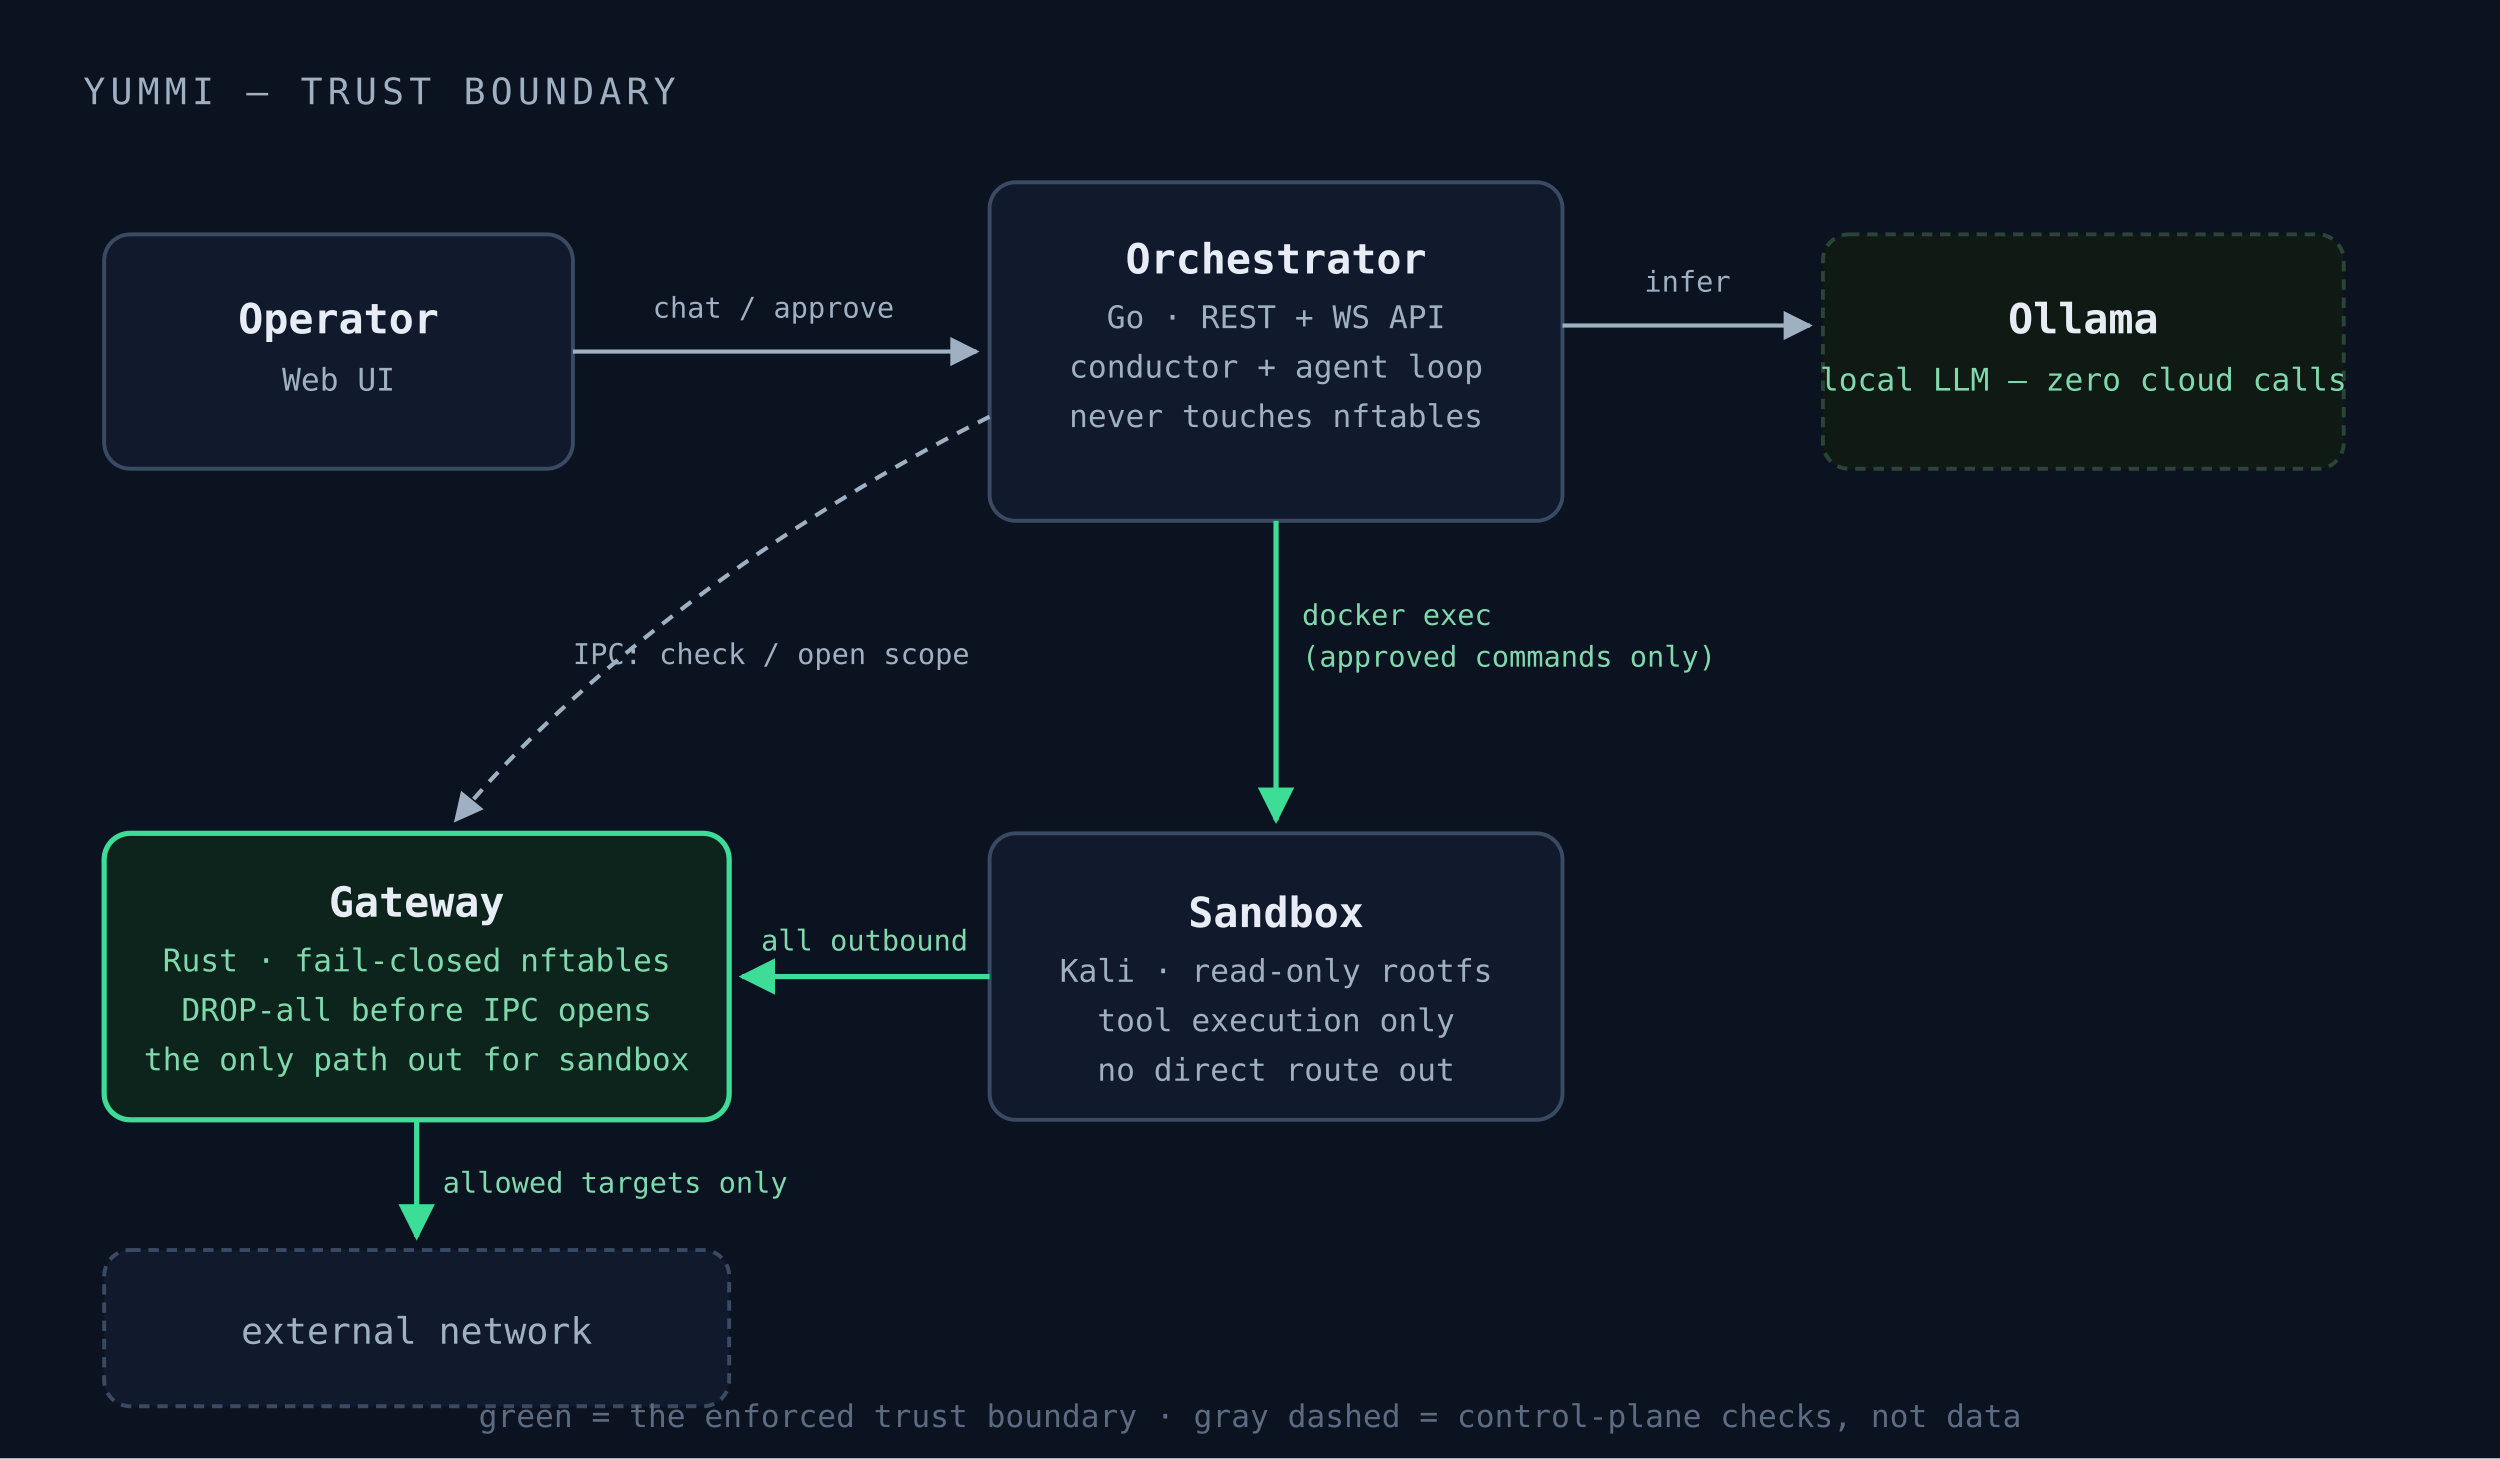
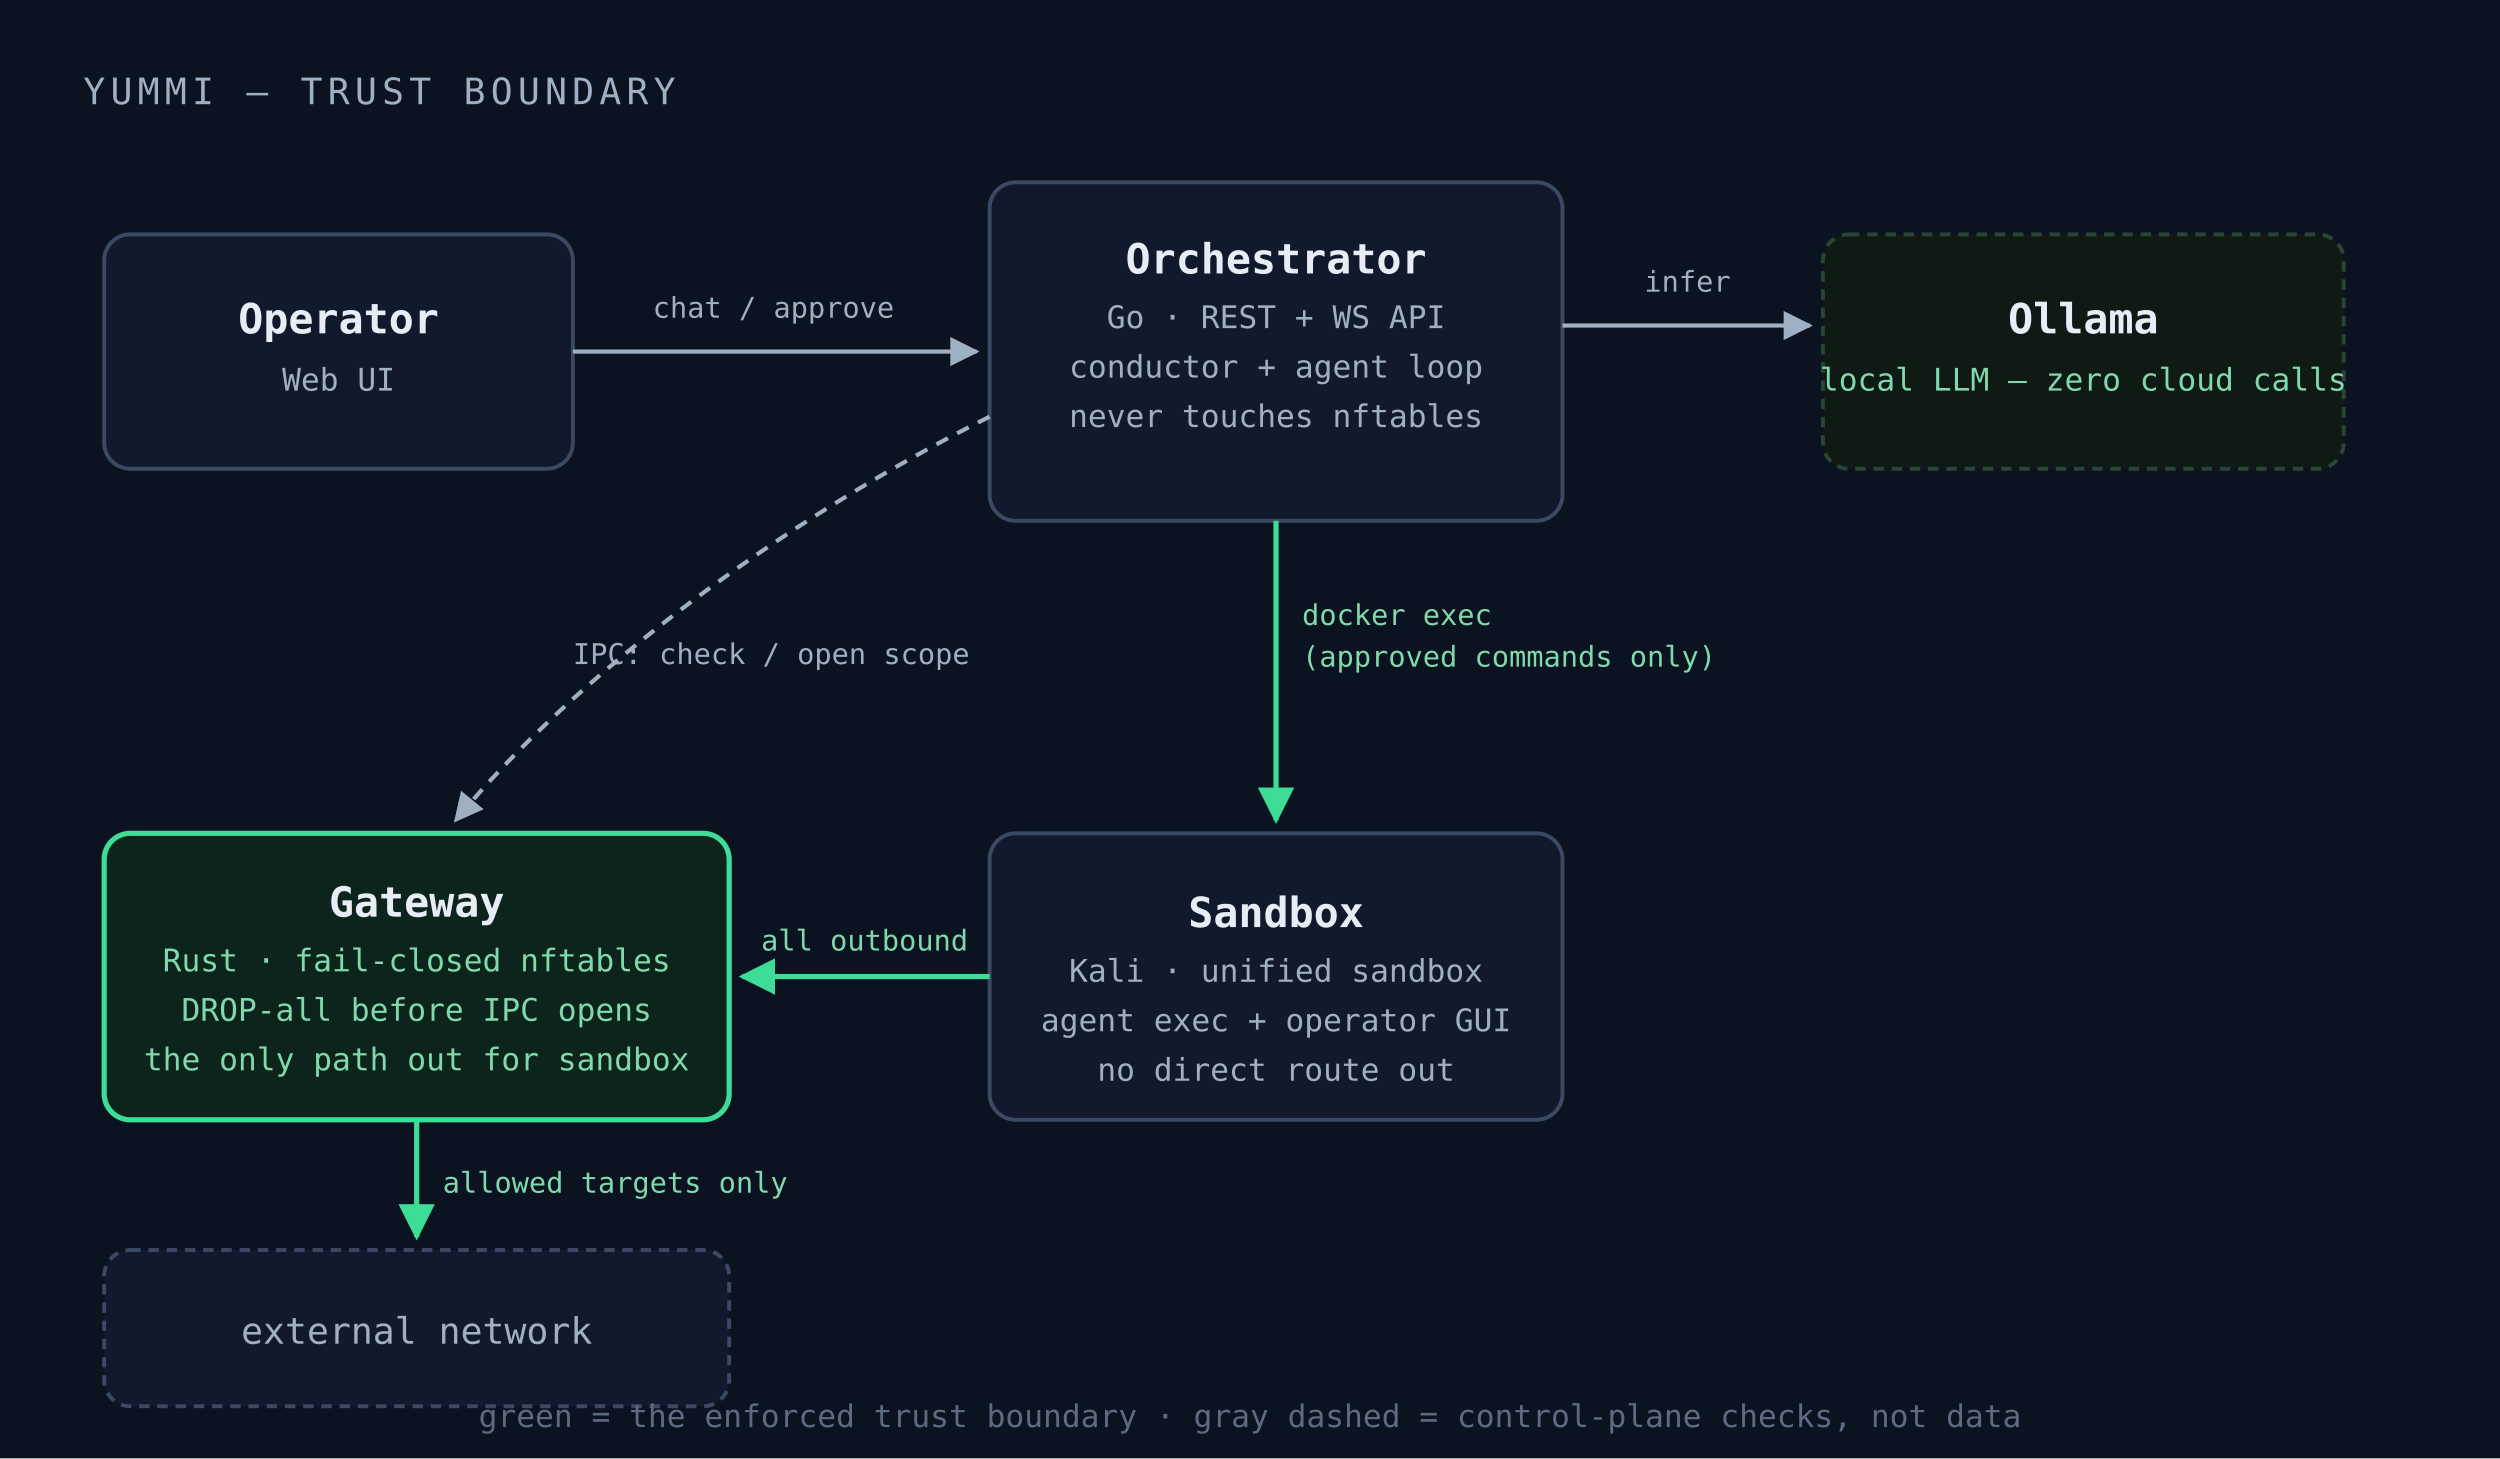
<svg xmlns="http://www.w3.org/2000/svg" viewBox="0 0 960 560" role="img" aria-label="Yummi's trust-boundary flow: the operator talks to the orchestrator, which execs approved commands directly into the sandbox and separately asks the gateway to open network scope; the gateway's fail-closed nftables rules are the only path from sandbox to the external network, dropping everything by default.">
  <defs>
    <marker id="arrow" viewBox="0 0 10 10" refX="9" refY="5" markerWidth="7" markerHeight="7" orient="auto-start-reverse">
      <path d="M 0 0 L 10 5 L 0 10 z" fill="#9fb0c3" />
    </marker>
    <marker id="arrowAccent" viewBox="0 0 10 10" refX="9" refY="5" markerWidth="7" markerHeight="7" orient="auto-start-reverse">
      <path d="M 0 0 L 10 5 L 0 10 z" fill="#3ddc97" />
    </marker>
  </defs>
  <rect x="0" y="0" width="960" height="560" fill="#0b1220" />
  <text x="32" y="40" font-family="ui-monospace, Menlo, monospace" font-size="14" fill="#9fb0c3" letter-spacing="2">YUMMI — TRUST BOUNDARY</text>
  <rect x="40" y="90" width="180" height="90" rx="10" fill="#111a2c" stroke="#3a4a63" stroke-width="1.5" />
  <text x="130" y="128" text-anchor="middle" font-family="ui-monospace, Menlo, monospace" font-size="16" fill="#e8edf5" font-weight="600">Operator</text>
  <text x="130" y="150" text-anchor="middle" font-family="ui-monospace, Menlo, monospace" font-size="12" fill="#9fb0c3">Web UI</text>
  <rect x="380" y="70" width="220" height="130" rx="10" fill="#111a2c" stroke="#3a4a63" stroke-width="1.5" />
  <text x="490" y="105" text-anchor="middle" font-family="ui-monospace, Menlo, monospace" font-size="16" fill="#e8edf5" font-weight="600">Orchestrator</text>
  <text x="490" y="126" text-anchor="middle" font-family="ui-monospace, Menlo, monospace" font-size="12" fill="#9fb0c3">Go · REST + WS API</text>
  <text x="490" y="145" text-anchor="middle" font-family="ui-monospace, Menlo, monospace" font-size="12" fill="#9fb0c3">conductor + agent loop</text>
  <text x="490" y="164" text-anchor="middle" font-family="ui-monospace, Menlo, monospace" font-size="12" fill="#9fb0c3">never touches nftables</text>
  <rect x="700" y="90" width="200" height="90" rx="10" fill="#0f1a14" stroke="#2a4536" stroke-width="1.5" stroke-dasharray="4 3" />
  <text x="800" y="128" text-anchor="middle" font-family="ui-monospace, Menlo, monospace" font-size="16" fill="#e8edf5" font-weight="600">Ollama</text>
  <text x="800" y="150" text-anchor="middle" font-family="ui-monospace, Menlo, monospace" font-size="12" fill="#7fd9ac">local LLM — zero cloud calls</text>
  <rect x="380" y="320" width="220" height="110" rx="10" fill="#111a2c" stroke="#3a4a63" stroke-width="1.5" />
  <text x="490" y="356" text-anchor="middle" font-family="ui-monospace, Menlo, monospace" font-size="16" fill="#e8edf5" font-weight="600">Sandbox</text>
-   <text x="490" y="377" text-anchor="middle" font-family="ui-monospace, Menlo, monospace" font-size="12" fill="#9fb0c3">Kali · read-only rootfs</text>
-   <text x="490" y="396" text-anchor="middle" font-family="ui-monospace, Menlo, monospace" font-size="12" fill="#9fb0c3">tool execution only</text>
+   <text x="490" y="377" text-anchor="middle" font-family="ui-monospace, Menlo, monospace" font-size="12" fill="#9fb0c3">Kali · unified sandbox</text>
+   <text x="490" y="396" text-anchor="middle" font-family="ui-monospace, Menlo, monospace" font-size="12" fill="#9fb0c3">agent exec + operator GUI</text>
  <text x="490" y="415" text-anchor="middle" font-family="ui-monospace, Menlo, monospace" font-size="12" fill="#9fb0c3">no direct route out</text>
  <rect x="40" y="320" width="240" height="110" rx="10" fill="#0d241c" stroke="#3ddc97" stroke-width="2" />
  <text x="160" y="352" text-anchor="middle" font-family="ui-monospace, Menlo, monospace" font-size="16" fill="#e8edf5" font-weight="600">Gateway</text>
  <text x="160" y="373" text-anchor="middle" font-family="ui-monospace, Menlo, monospace" font-size="12" fill="#7fd9ac">Rust · fail-closed nftables</text>
  <text x="160" y="392" text-anchor="middle" font-family="ui-monospace, Menlo, monospace" font-size="12" fill="#7fd9ac">DROP-all before IPC opens</text>
  <text x="160" y="411" text-anchor="middle" font-family="ui-monospace, Menlo, monospace" font-size="12" fill="#7fd9ac">the only path out for sandbox</text>
  <rect x="40" y="480" width="240" height="60" rx="10" fill="#111a2c" stroke="#3a4a63" stroke-width="1.5" stroke-dasharray="4 3" />
  <text x="160" y="516" text-anchor="middle" font-family="ui-monospace, Menlo, monospace" font-size="14" fill="#9fb0c3">external network</text>
  <line x1="220" y1="135" x2="375" y2="135" stroke="#9fb0c3" stroke-width="1.6" marker-end="url(#arrow)" />
  <text x="297" y="122" text-anchor="middle" font-family="ui-monospace, Menlo, monospace" font-size="11" fill="#9fb0c3">chat / approve</text>
  <line x1="600" y1="125" x2="695" y2="125" stroke="#9fb0c3" stroke-width="1.6" marker-end="url(#arrow)" />
  <text x="648" y="112" text-anchor="middle" font-family="ui-monospace, Menlo, monospace" font-size="11" fill="#9fb0c3">infer</text>
  <line x1="490" y1="200" x2="490" y2="315" stroke="#3ddc97" stroke-width="2" marker-end="url(#arrowAccent)" />
  <text x="500" y="240" font-family="ui-monospace, Menlo, monospace" font-size="11" fill="#7fd9ac">docker exec</text>
  <text x="500" y="256" font-family="ui-monospace, Menlo, monospace" font-size="11" fill="#7fd9ac">(approved commands only)</text>
  <path d="M 380 160 C 300 200, 220 260, 175 315" fill="none" stroke="#9fb0c3" stroke-width="1.6" stroke-dasharray="5 4" marker-end="url(#arrow)" />
  <text x="220" y="255" font-family="ui-monospace, Menlo, monospace" font-size="11" fill="#9fb0c3">IPC: check / open scope</text>
  <line x1="380" y1="375" x2="285" y2="375" stroke="#3ddc97" stroke-width="2" marker-end="url(#arrowAccent)" />
  <text x="332" y="365" text-anchor="middle" font-family="ui-monospace, Menlo, monospace" font-size="11" fill="#7fd9ac">all outbound</text>
  <line x1="160" y1="430" x2="160" y2="475" stroke="#3ddc97" stroke-width="2" marker-end="url(#arrowAccent)" />
  <text x="170" y="458" font-family="ui-monospace, Menlo, monospace" font-size="11" fill="#7fd9ac">allowed targets only</text>
  <text x="480" y="548" text-anchor="middle" font-family="ui-monospace, Menlo, monospace" font-size="12" fill="#5c6b81">green = the enforced trust boundary · gray dashed = control-plane checks, not data</text>
</svg>
